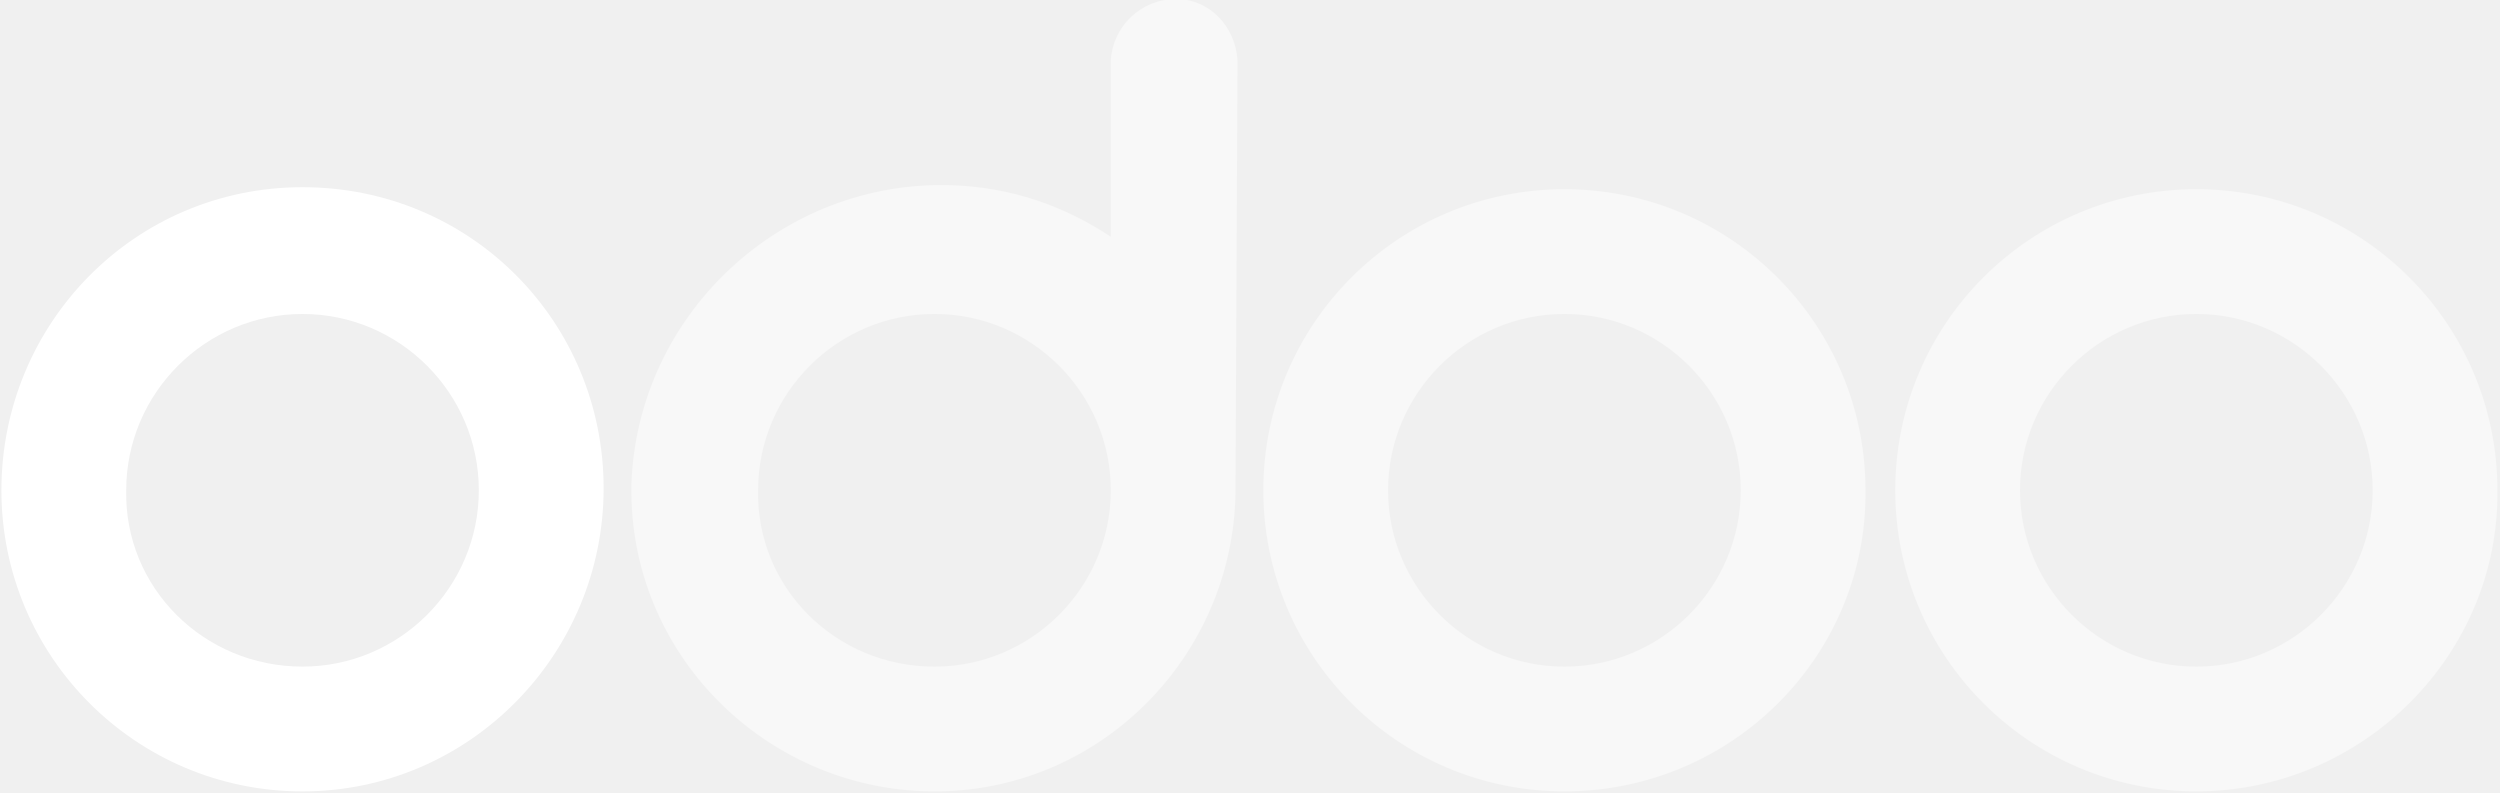
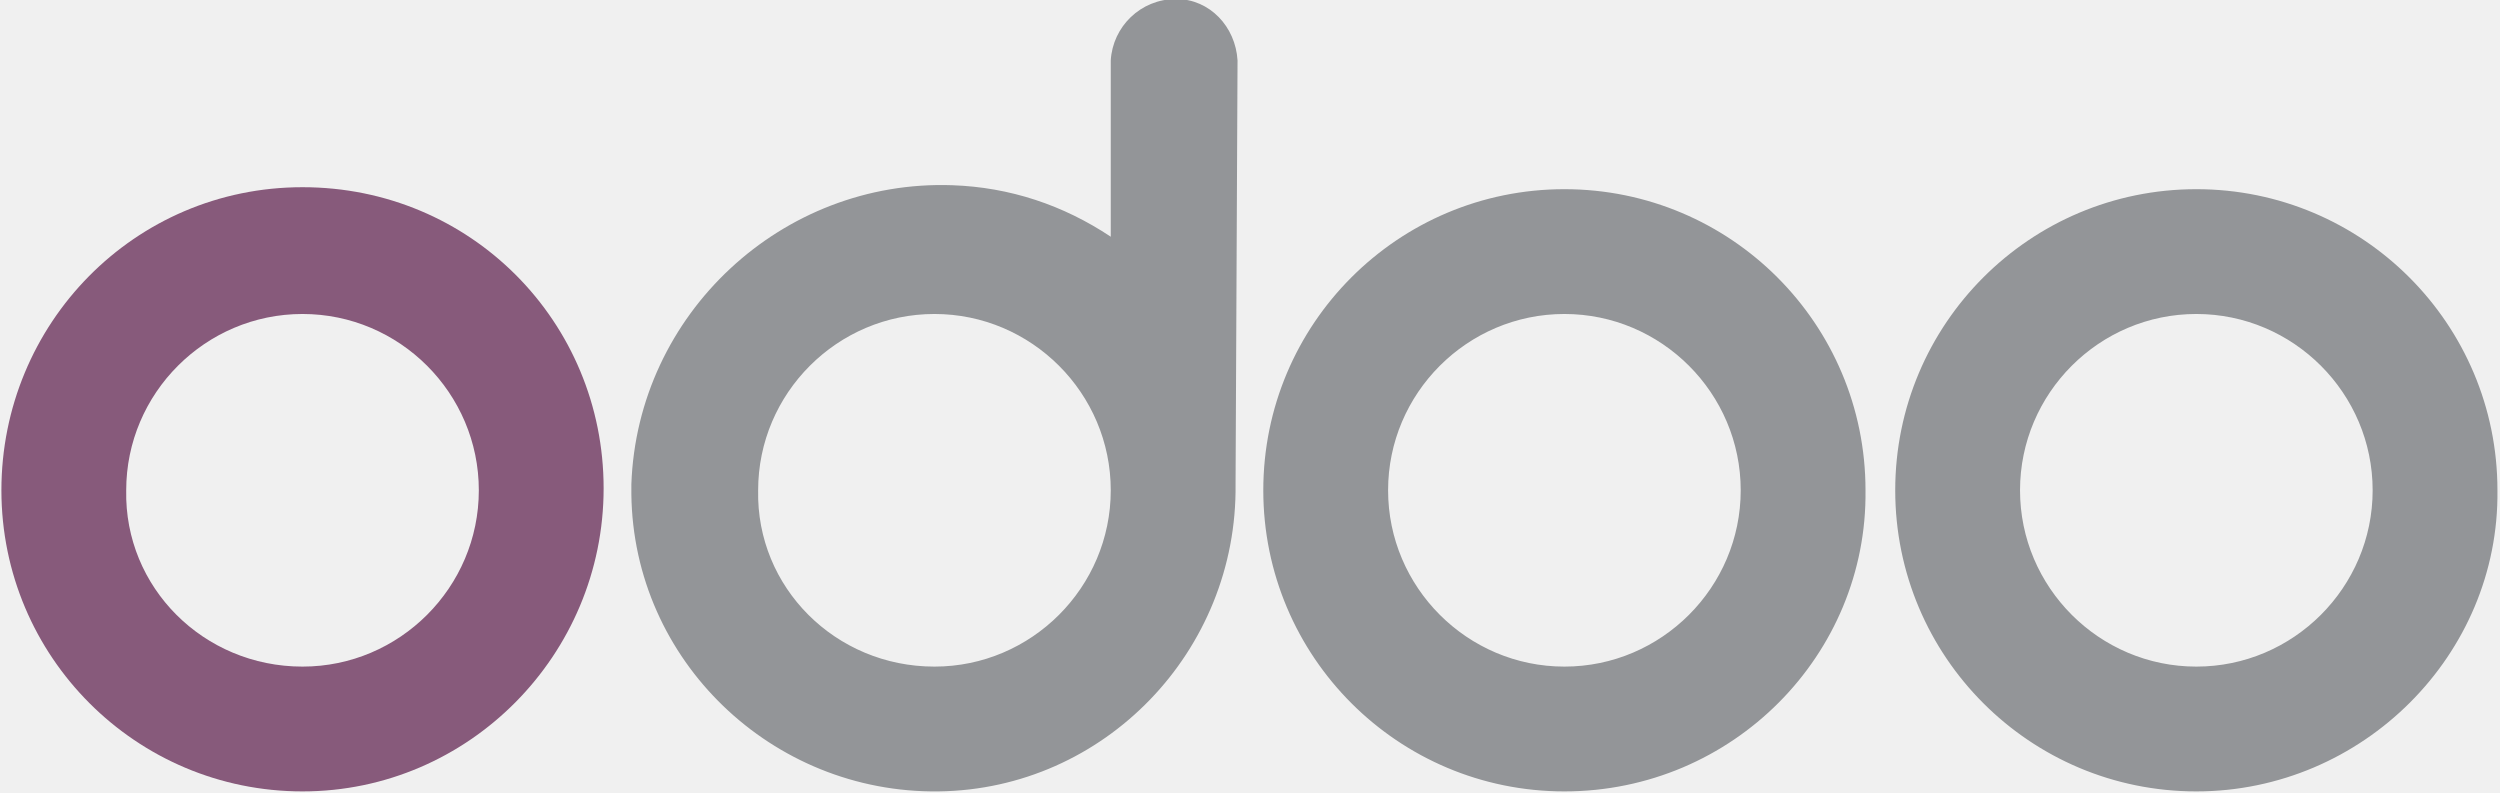
<svg xmlns="http://www.w3.org/2000/svg" version="1.1" id="Layer_1" x="0px" y="0px" viewBox="0 0 126.2 40" style="enable-background:new 0 0 126.2 40;" xml:space="preserve">
  <style type="text/css">
- 	.st0{opacity:0.502;fill:#FFFFFF;enable-background:new    ;}
- 	.st1{fill:#FFFFFF;}
+ 	.st0{fill:#939598;}
+ 	.st1{fill:#875A7B;}
</style>
  <g id="Group_982" transform="translate(-13.729 -4.35)">
    <path id="Path_172" class="st0" d="M60.9,38c4.9,0,8.9-4,8.9-8.9c0-4.9-4-8.9-8.9-8.9c-4.9,0-8.9,4-8.9,8.9c0,0,0,0,0,0   C51.9,34,55.9,38,60.9,38 M76.1,28.8c0.1,8.4-6.6,15.4-15,15.5c-8.4,0.1-15.4-6.6-15.5-15c0-0.2,0-0.3,0-0.5   c0.3-8.6,7.6-15.4,16.2-15.1c2.9,0.1,5.6,1,8,2.6V7.4c0.1-1.7,1.5-3.1,3.3-3.1c1.7,0,3,1.4,3.1,3.1L76.1,28.8z M92.7,38   c4.9,0,8.9-4,8.9-8.9c0-4.9-4-8.9-8.9-8.9c-4.9,0-8.9,4-8.9,8.9c0,0,0,0,0,0C83.8,34,87.8,38,92.7,38L92.7,38 M92.7,44.3   c-8.4,0-15.2-6.8-15.2-15.2c0-8.4,6.8-15.2,15.2-15.2c8.4,0,15.2,6.8,15.2,15.2c0,0,0,0,0,0C108,37.4,101.2,44.3,92.7,44.3    M124.6,38c4.9,0,8.9-4,8.9-8.9s-4-8.9-8.9-8.9c-4.9,0-8.9,4-8.9,8.9c0,0,0,0,0,0C115.7,34,119.7,38,124.6,38 M124.6,44.3   c-8.4,0-15.2-6.8-15.2-15.2c0-8.4,6.8-15.2,15.2-15.2c8.4,0,15.2,6.8,15.2,15.2c0,0,0,0,0,0C139.9,37.4,133,44.3,124.6,44.3" />
    <path id="Path_173" class="st1" d="M29,38c4.9,0,8.9-4,8.9-8.9c0-4.9-4-8.9-8.9-8.9c-4.9,0-8.9,4-8.9,8.9c0,0,0,0,0,0   C20,34,24,38,29,38 M29,44.3c-8.4,0-15.2-6.8-15.2-15.2S20.5,13.8,29,13.8S44.2,20.6,44.2,29c0,0,0,0,0,0   C44.2,37.4,37.4,44.3,29,44.3C29,44.3,29,44.3,29,44.3" />
  </g>
</svg>
